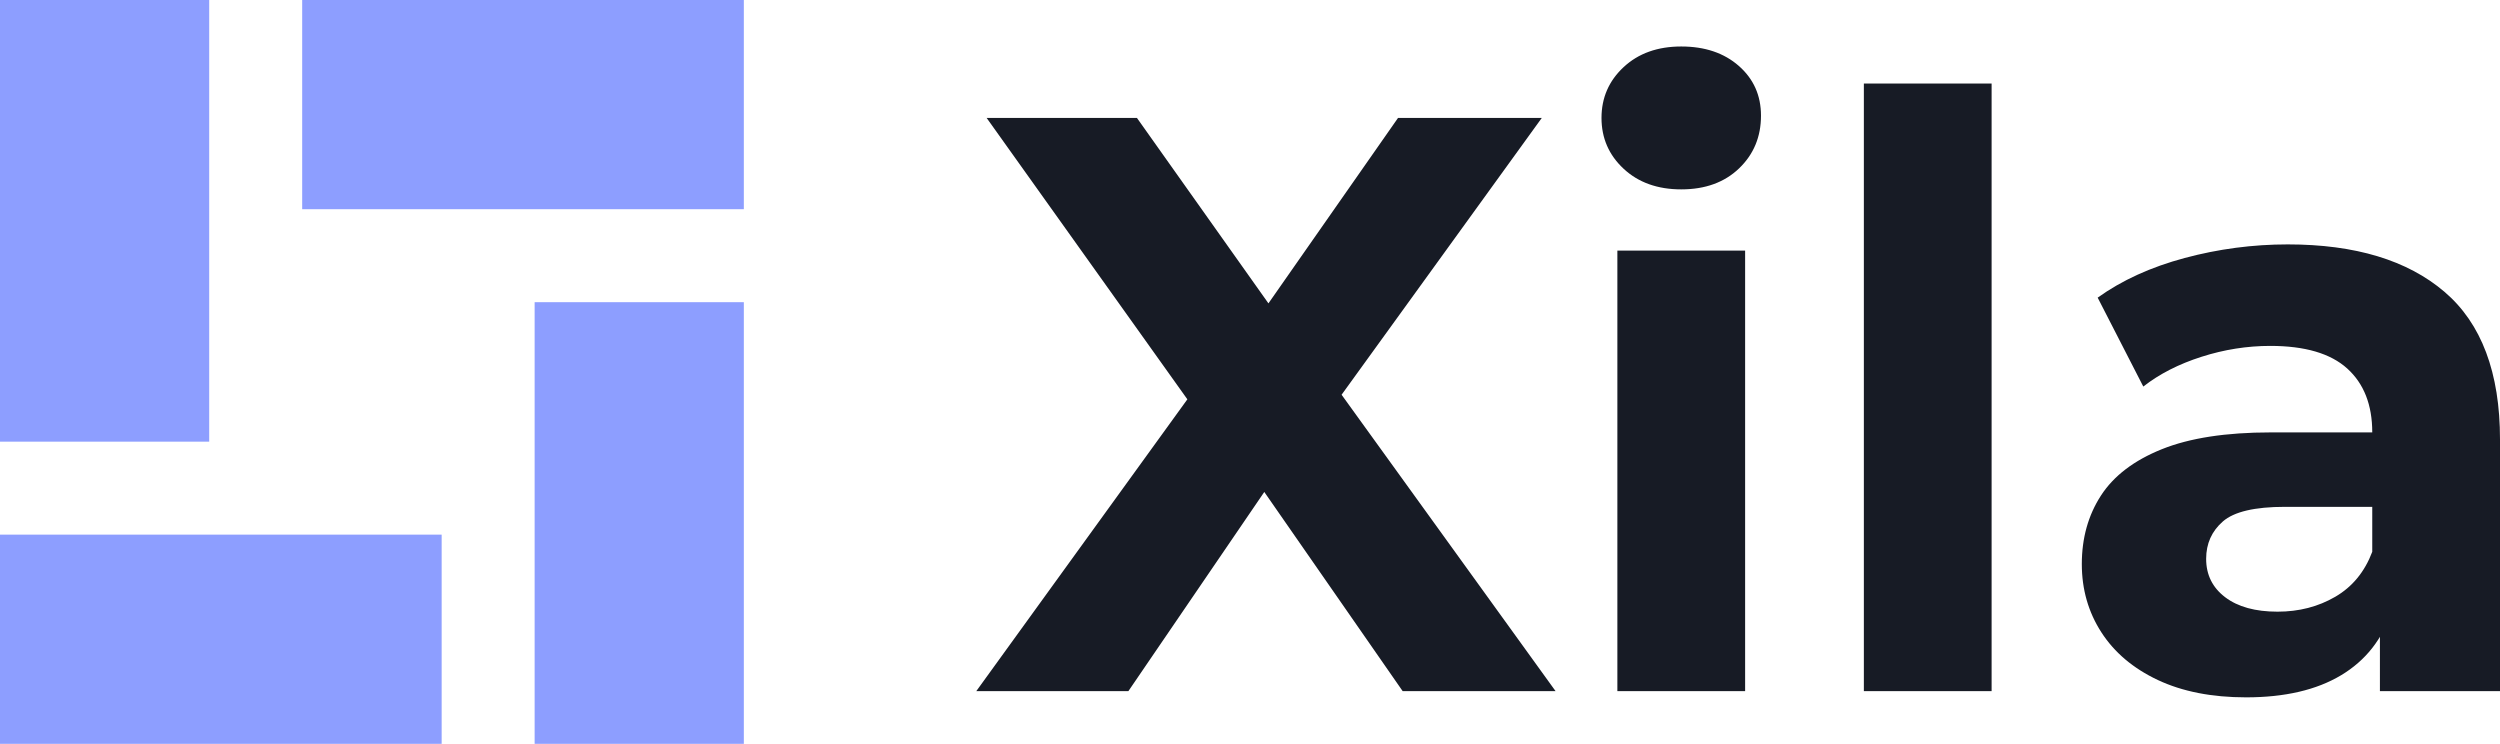
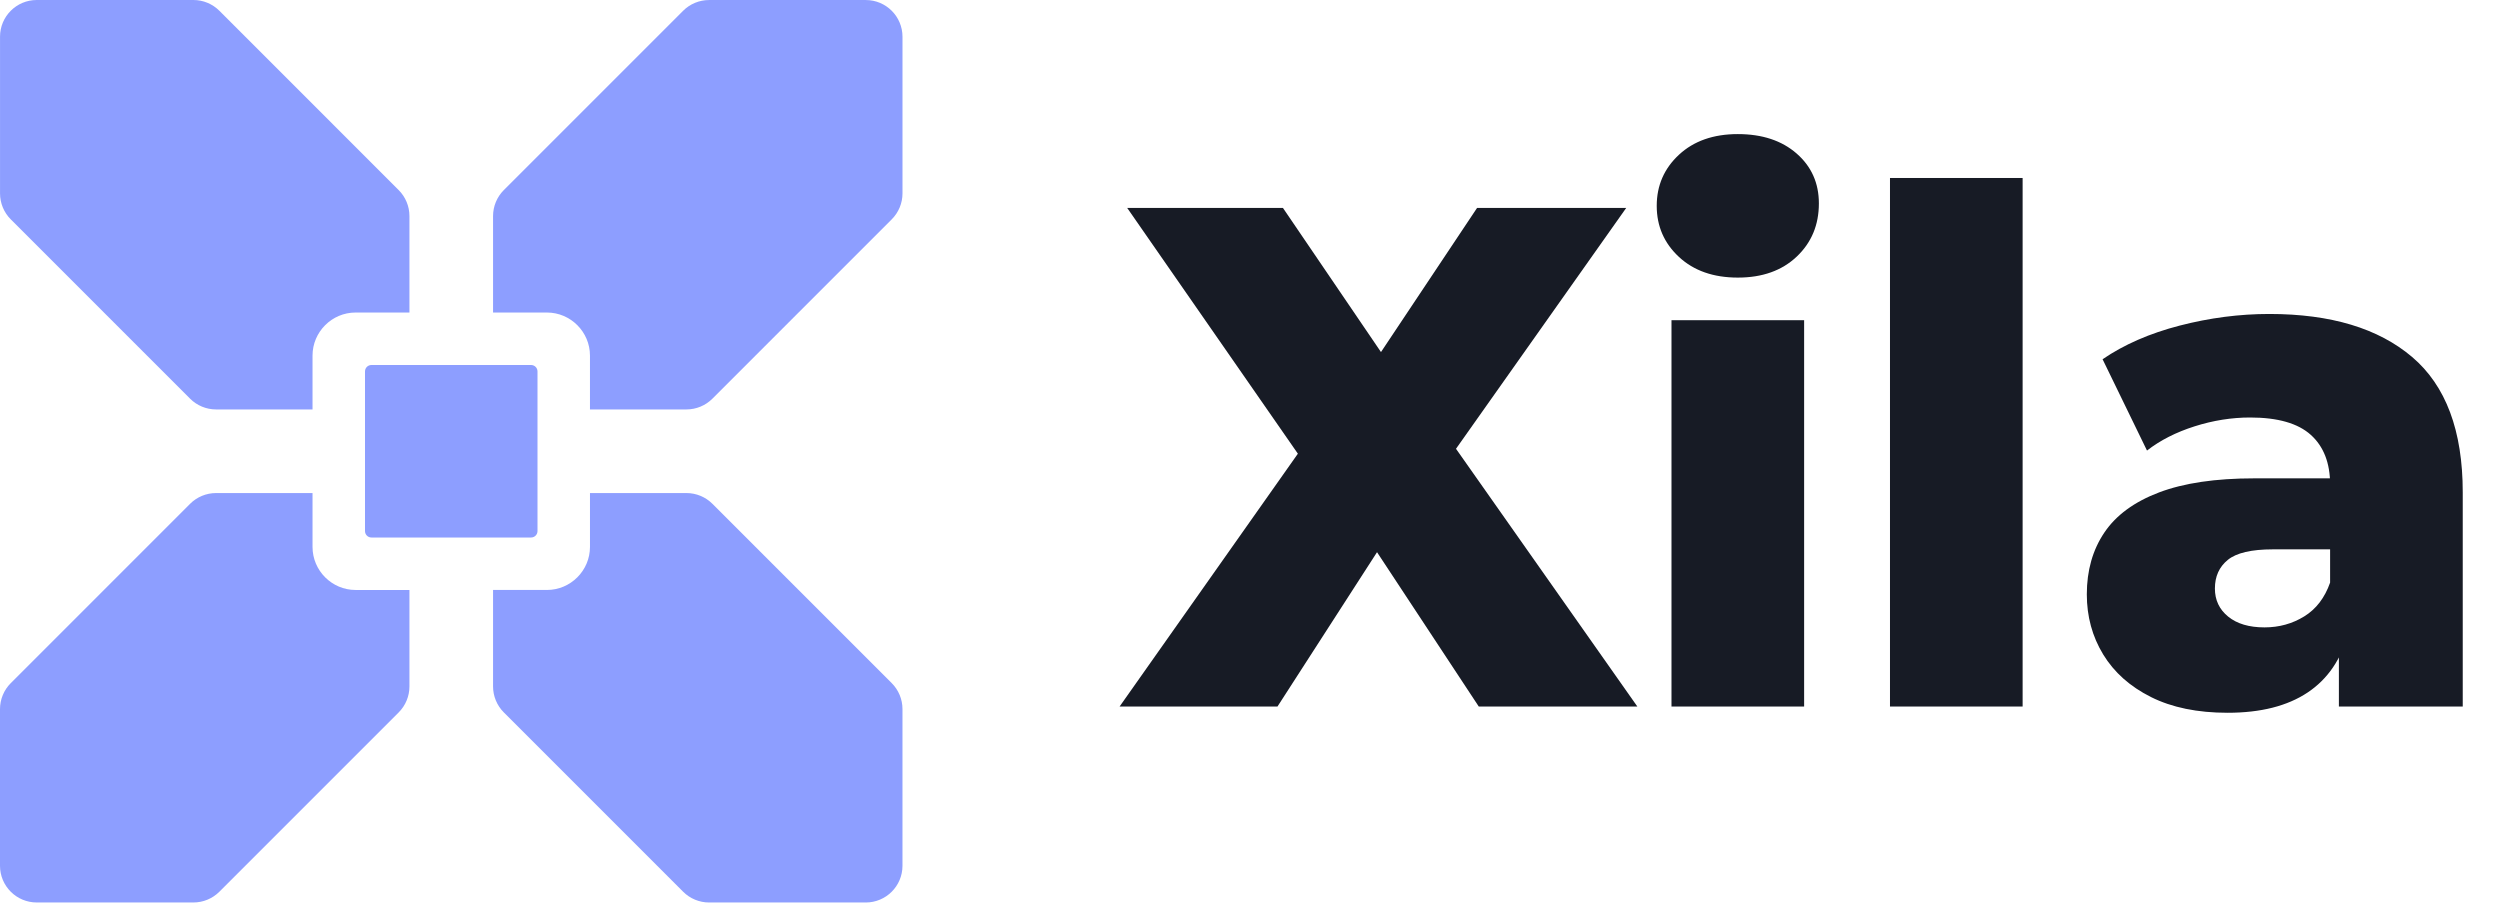
- <svg xmlns="http://www.w3.org/2000/svg" width="215.101" height="64" viewBox="0 0 215.101 64" role="img" aria-labelledby="title">
-   <g fill="#8D9EFF">
-     <rect x="0" y="0" width="18" height="38" />
-     <rect x="0" y="46" width="38" height="18" />
-     <rect x="26" y="0" width="38" height="18" />
-     <rect x="46" y="26" width="18" height="38" />
+ <svg xmlns="http://www.w3.org/2000/svg" aria-labelledby="title" height="64" role="img" viewBox="0 0 177.284 64" width="177.284">
+   <g fill="#8D9EFF" transform="scale(0.1036504)">
+     <rect height="118.02" rx="4.4" ry="4.4" width="118.02" x="249.72" y="249.72" />
+     <path d="M374.18,403.63h-36.85v66.01c0,6.66,2.65,13.05,7.36,17.76l122.69,122.69c4.71,4.71,11.1,7.36,17.76,7.36h107.18c13.87,0,25.12-11.25,25.12-25.12v-107.21c0-6.66-2.65-13.05-7.36-17.76l-122.67-122.67c-4.71-4.71-11.1-7.36-17.76-7.36h-66.01v36.85c0,16.2-13.25,29.45-29.45,29.45Z" />
+     <path d="M403.63,243.27v36.85h66.01c6.66,0,13.05-2.65,17.76-7.36l122.69-122.69c4.71-4.71,7.36-11.1,7.36-17.76V25.14c0-13.87-11.25-25.12-25.12-25.12h-107.21c-6.66,0-13.05,2.65-17.76,7.36l-122.67,122.67c-4.71,4.71-7.36,11.1-7.36,17.76v66.01h36.85c16.2,0,29.45,13.25,29.45,29.45Z" />
+     <path d="M243.27,213.82h36.85v-66.01c0-6.66-2.65-13.05-7.36-17.76L150.08,7.36c-4.71-4.71-11.1-7.36-17.76-7.36H25.14C11.26,0,.02,11.25.02,25.12v107.21c0,6.66,2.65,13.05,7.36,17.76l122.67,122.67c4.71,4.71,11.1,7.36,17.76,7.36h66.01v-36.85c0-16.2,13.25-29.45,29.45-29.45Z" />
+     <path d="M213.82,374.18v-36.85h-66.01c-6.66,0-13.05,2.65-17.76,7.36L7.36,467.38c-4.71,4.71-7.36,11.1-7.36,17.76v107.18c0,13.87,11.25,25.12,25.12,25.12h107.21c6.66,0,13.05-2.65,17.76-7.36l122.67-122.67c4.71-4.71,7.36-11.1,7.36-17.76v-66.01h-36.85c-16.2,0-29.45-13.25-29.45-29.45Z" />
  </g>
-   <g transform="translate(83.75589 59.46548) scale(0.07045835 -0.07045835)" fill="#171B25">
-     <path d="M3.465 0.0 304.0 415.484 303.603 296.946 16.085 700.0H199.626L398.555 419.484L321.759 418.484L518.499 700.0H694.056L407.745 304.136V419.864L710.866 0.0H524.136L317.966 296.74L391.969 297.136L189.195 0.0Z M786.326 0.0V537.949H942.331V0.0ZM864.329 612.723Q821.034 612.723 793.99 637.878Q766.946 663.034 766.946 699.966Q766.946 736.898 793.99 762.054Q821.034 787.209 864.329 787.209Q907.623 787.209 934.667 763.45Q961.711 739.691 961.711 702.759Q961.711 664.034 934.969 638.378Q908.226 612.723 864.329 612.723Z M1087.326 0.0V742.0H1243.331V0.0Z M1717.516 0.0V104.844L1708.153 128.431V316.051Q1708.153 366.309 1677.619 393.946Q1647.085 421.584 1583.637 421.584Q1541.207 421.584 1499.586 408.274Q1457.966 394.963 1428.552 371.946L1372.844 480.518Q1417.224 512.329 1479.095 528.932Q1540.966 545.535 1604.966 545.535Q1728.467 545.535 1796.313 487.664Q1864.158 429.793 1864.158 307.275V0.0ZM1554.068 -7.586Q1491.292 -7.586 1446.292 13.603Q1401.292 34.793 1377.387 71.785Q1353.482 108.776 1353.482 155.173Q1353.482 202.742 1376.861 238.837Q1400.241 274.932 1451.215 295.44Q1502.19 315.949 1584.173 315.949H1726.533V225.051H1601.467Q1546.158 225.051 1525.736 207.215Q1505.314 189.38 1505.314 161.552Q1505.314 132.294 1528.563 114.666Q1551.813 97.037 1592.501 97.037Q1631.793 97.037 1663.06 115.269Q1694.326 133.501 1708.153 170.156L1731.723 97.725Q1715.102 46.38 1670.085 19.397Q1625.068 -7.586 1554.068 -7.586Z" />
+   <g fill="#171B25" transform="scale(0.1036504)">
+     <g fill="#171B25" transform="translate(766.99 483.38) scale(.98 1)">
+       <path d="M-2.104 0.0 304.0 425.449 303.31 284.344 8.758 700.0H231.865L419.657 429.449L325.276 428.449L509.999 700.0H723.658L429.726 292.413V431.587L739.589 0.0H512.413L320.897 284.723L411.898 285.413L224.072 0.0Z" transform="translate(0 0) scale(.48734 -.48734)" />
+       <path d="M61.482 0V542.345H251.485V0ZM156.483 602.171Q104.103 602.171 72.223 631.137Q40.344 660.103 40.344 702.897Q40.344 745.69 72.223 774.656Q104.103 803.622 156.483 803.622Q208.863 803.622 240.743 776.346Q272.623 749.07 272.623 706.276Q272.623 661.103 240.898 631.637Q209.174 602.171 156.483 602.171Z" transform="translate(354.3 0) scale(.48734 -.48734)" />
+       <path d="M374.482 0.0V742.0H564.485V0.0Z" transform="translate(354.3 0) scale(.48734 -.48734)" />
+       <path d="M1017.551 0.0V101.034L1004.964 125.793V311.655Q1004.964 356.93 977.361 381.344Q949.758 405.757 890.414 405.757Q850.621 405.757 810.759 393.326Q770.897 380.895 742.656 359.344L679.034 487.552Q725.172 518.483 789.535 534.794Q853.897 551.104 917.897 551.104Q1049.898 551.104 1122.432 490.742Q1194.967 430.379 1194.967 300.827V0.0ZM858.206 -8.759Q793.379 -8.759 748.379 13.31Q703.379 35.379 679.913 73.104Q656.448 110.828 656.448 157.517Q656.448 207.725 681.586 244.259Q706.724 280.794 759.896 300.569Q813.069 320.345 896.517 320.345H1025.102V220.655H922.898Q876.967 220.655 858.45 205.896Q839.933 191.138 839.933 165.656Q839.933 141.38 858.933 126.242Q877.932 111.105 911.001 111.105Q942.379 111.105 967.931 126.553Q993.482 142.001 1004.964 173.966L1031.171 104.173Q1016.31 48.138 972.758 19.69Q929.206 -8.759 858.206 -8.759Z" transform="translate(354.3 0) scale(.48734 -.48734)" />
+     </g>
  </g>
</svg>
